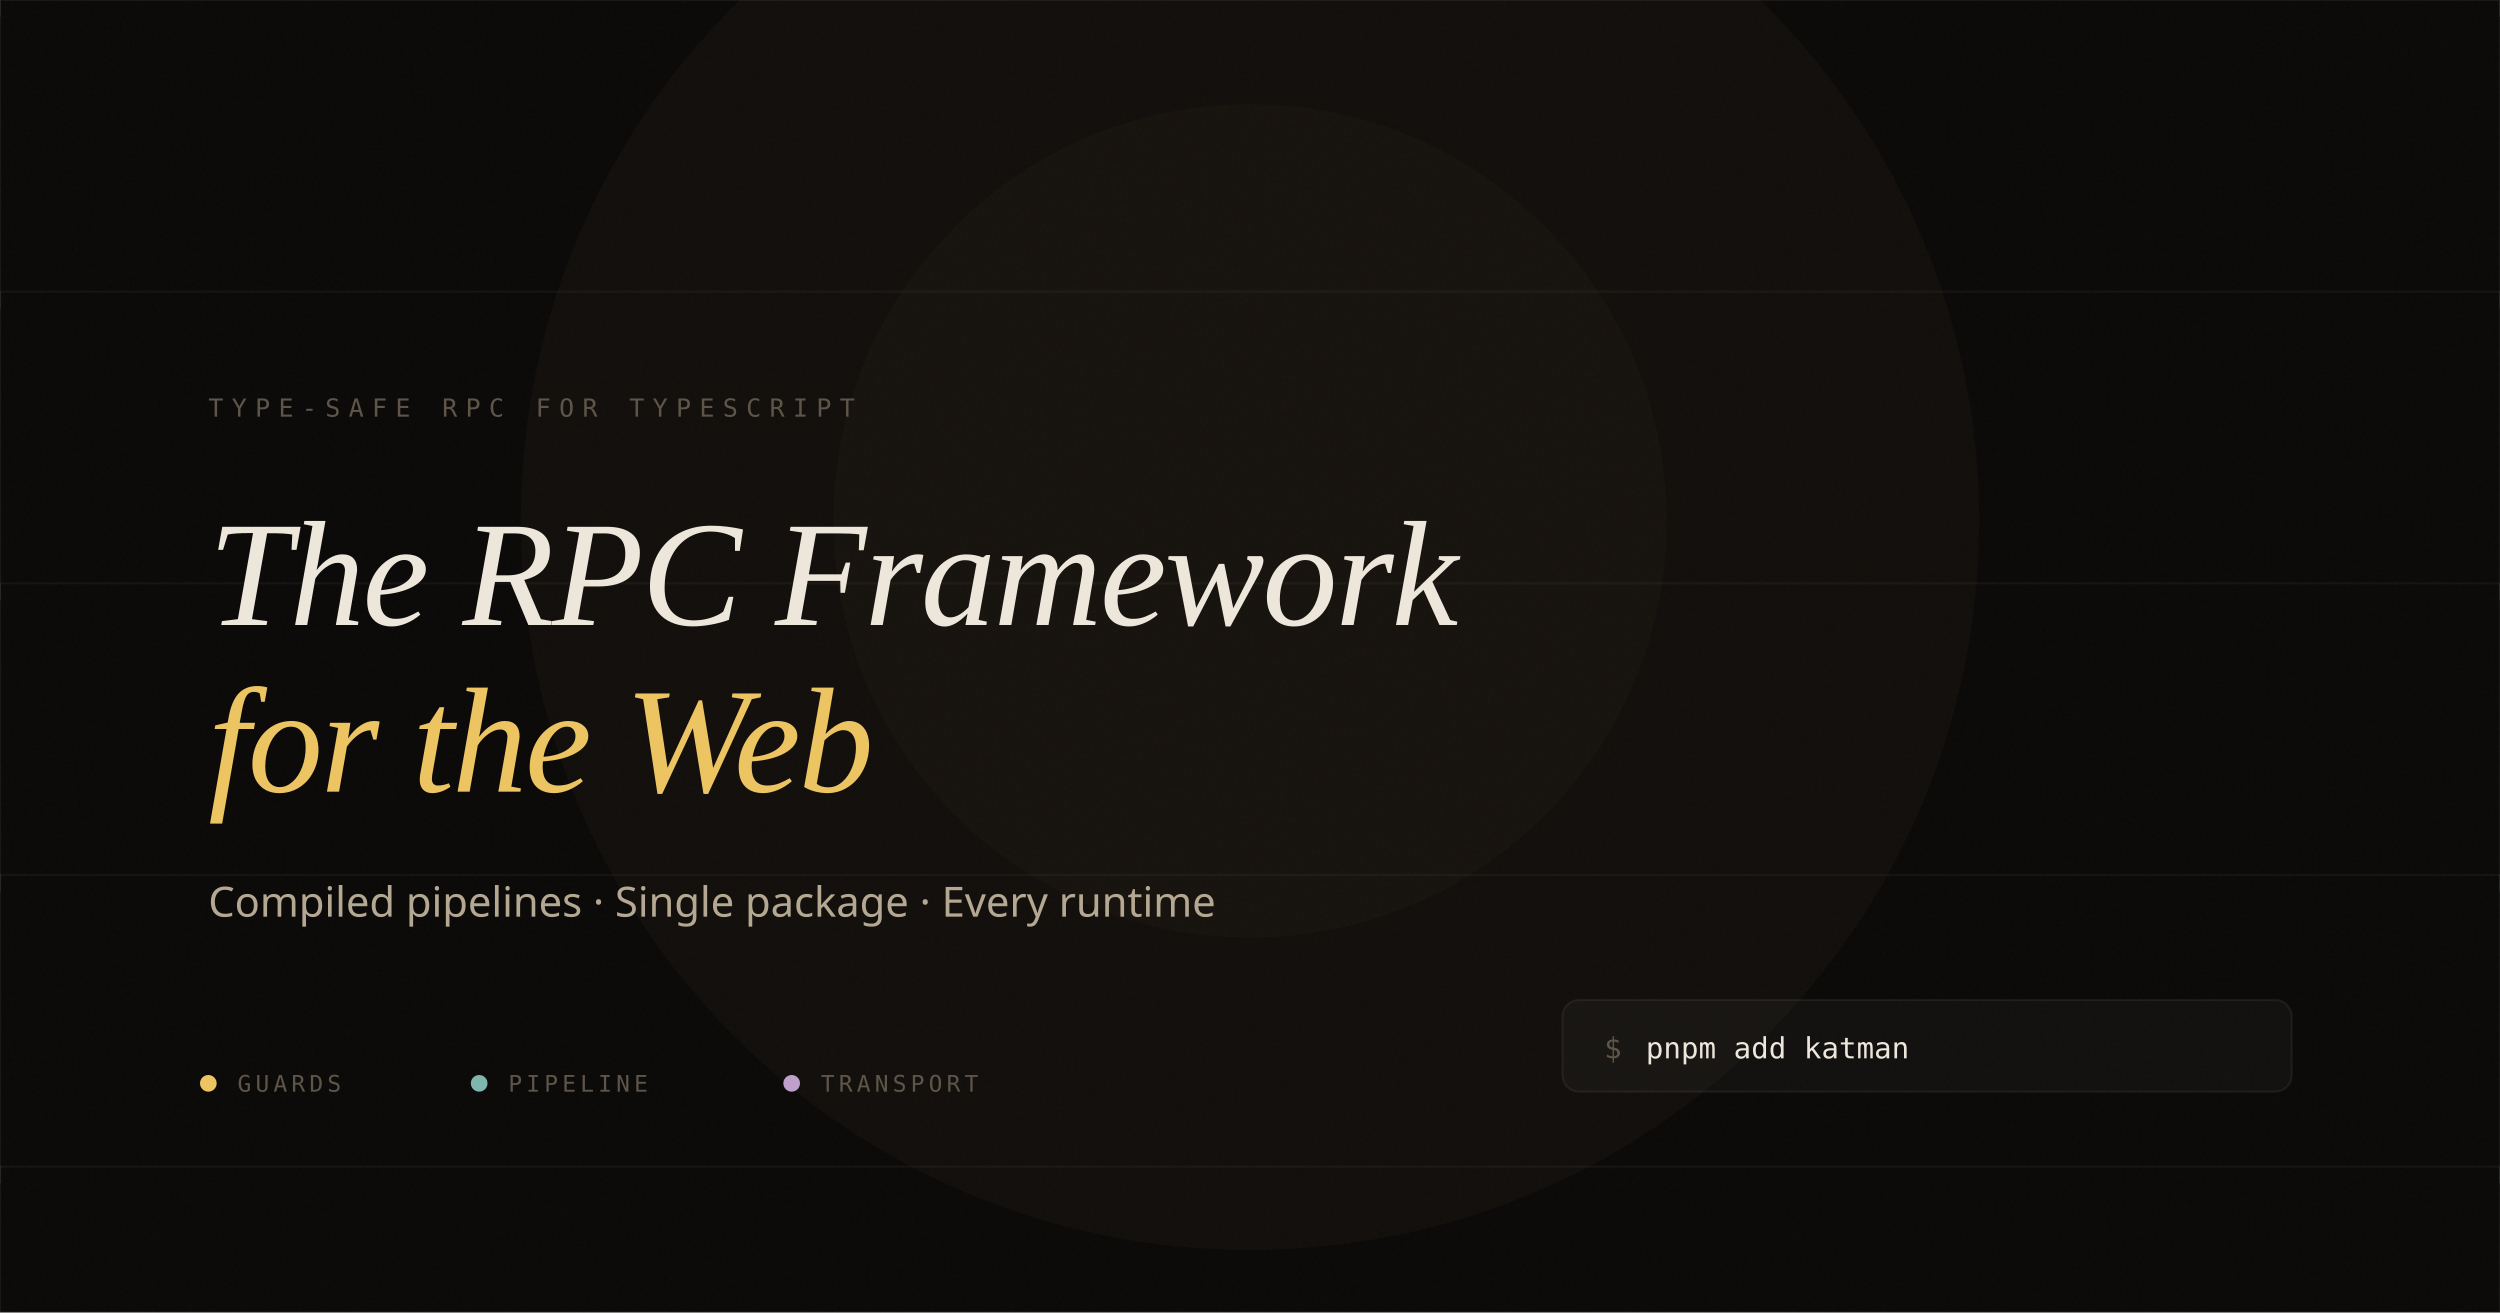
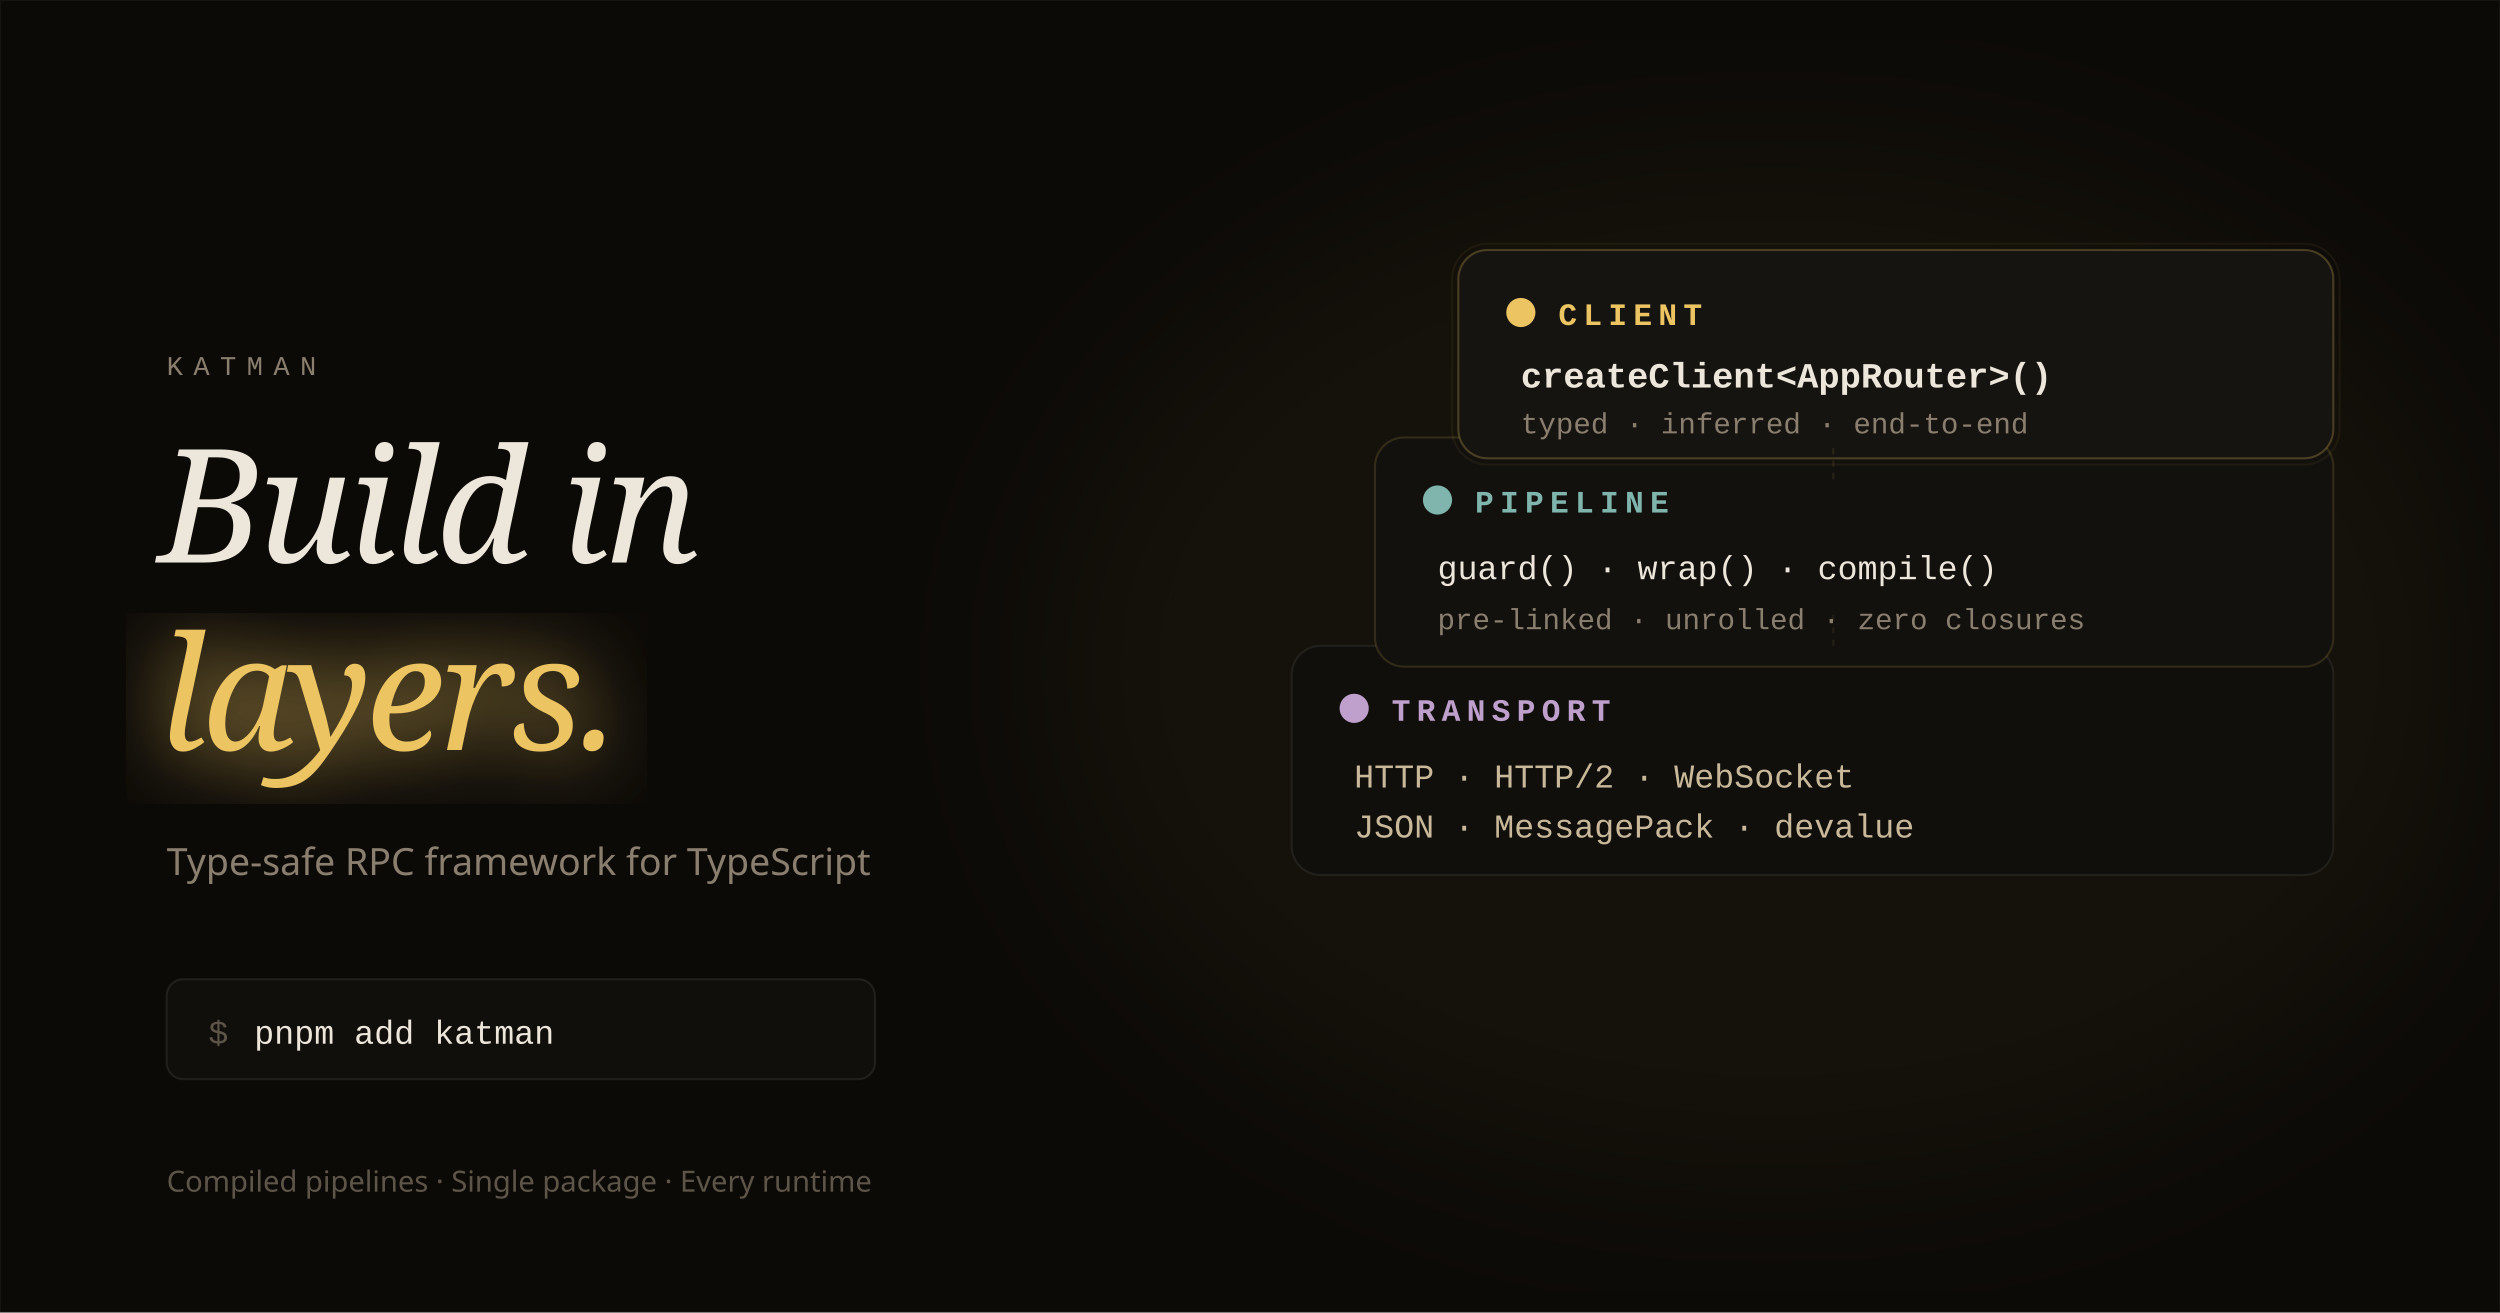
<svg xmlns="http://www.w3.org/2000/svg" width="1200" height="630" viewBox="0 0 1200 630" fill="none">
-   <rect width="1200" height="630" fill="#0a0908" />
-   <filter id="grain">
-     <feTurbulence type="fractalNoise" baseFrequency="0.65" numOctaves="4" stitchTiles="stitch" />
-   </filter>
-   <rect width="1200" height="630" filter="url(#grain)" opacity="0.02" />
-   <line x1="0" y1="140" x2="1200" y2="140" stroke="white" stroke-opacity="0.04" stroke-width="1" />
-   <line x1="0" y1="280" x2="1200" y2="280" stroke="white" stroke-opacity="0.04" stroke-width="1" />
-   <line x1="0" y1="420" x2="1200" y2="420" stroke="white" stroke-opacity="0.04" stroke-width="1" />
-   <line x1="0" y1="560" x2="1200" y2="560" stroke="white" stroke-opacity="0.04" stroke-width="1" />
-   <circle cx="600" cy="250" r="350" fill="#edc462" opacity="0.03" />
-   <circle cx="600" cy="250" r="200" fill="#edc462" opacity="0.02" />
-   <line x1="0" y1="0" x2="0" y2="8" stroke="white" stroke-opacity="0.06" stroke-width="1" />
-   <line x1="0" y1="140" x2="0" y2="148" stroke="white" stroke-opacity="0.06" stroke-width="1" />
-   <line x1="0" y1="280" x2="0" y2="288" stroke="white" stroke-opacity="0.06" stroke-width="1" />
-   <line x1="0" y1="420" x2="0" y2="428" stroke="white" stroke-opacity="0.06" stroke-width="1" />
-   <line x1="0" y1="560" x2="0" y2="568" stroke="white" stroke-opacity="0.06" stroke-width="1" />
-   <line x1="1200" y1="0" x2="1200" y2="8" stroke="white" stroke-opacity="0.06" stroke-width="1" />
-   <line x1="1200" y1="140" x2="1200" y2="148" stroke="white" stroke-opacity="0.06" stroke-width="1" />
-   <line x1="1200" y1="280" x2="1200" y2="288" stroke="white" stroke-opacity="0.06" stroke-width="1" />
-   <line x1="1200" y1="420" x2="1200" y2="428" stroke="white" stroke-opacity="0.06" stroke-width="1" />
-   <line x1="1200" y1="560" x2="1200" y2="568" stroke="white" stroke-opacity="0.06" stroke-width="1" />
-   <text x="100" y="200" fill="#5e5549" font-family="monospace" font-size="12" letter-spacing="4" text-transform="uppercase">TYPE-SAFE RPC FOR TYPESCRIPT</text>
-   <text x="100" y="300" fill="#ede6db" font-family="Georgia, 'Times New Roman', serif" font-size="72" font-style="italic" letter-spacing="-1">The RPC Framework</text>
-   <text x="100" y="380" fill="#edc462" font-family="Georgia, 'Times New Roman', serif" font-size="72" font-style="italic" letter-spacing="-1">for the Web</text>
-   <text x="100" y="440" fill="#b5a892" font-family="sans-serif" font-size="20" font-weight="300">Compiled pipelines · Single package · Every runtime</text>
-   <g transform="translate(100, 520)">
-     <circle cx="0" cy="0" r="4" fill="#edc462" />
-     <text x="14" y="4" fill="#5e5549" font-family="monospace" font-size="11" letter-spacing="2">GUARDS</text>
-     <circle cx="130" cy="0" r="4" fill="#7fb5ac" />
-     <text x="144" y="4" fill="#5e5549" font-family="monospace" font-size="11" letter-spacing="2">PIPELINE</text>
-     <circle cx="280" cy="0" r="4" fill="#bfa0cc" />
-     <text x="294" y="4" fill="#5e5549" font-family="monospace" font-size="11" letter-spacing="2">TRANSPORT</text>
+   <defs>
+     <linearGradient id="bg" x1="0" y1="0" x2="1200" y2="630">
+       <stop offset="0%" stop-color="#0c0a07" />
+       <stop offset="100%" stop-color="#0a0908" />
+     </linearGradient>
+     <linearGradient id="gold" x1="0" y1="0" x2="1" y2="1">
+       <stop offset="0%" stop-color="#edc462" />
+       <stop offset="100%" stop-color="#e8a830" />
+     </linearGradient>
+     <linearGradient id="layer-fade" x1="0" y1="0" x2="0" y2="1">
+       <stop offset="0%" stop-color="#edc462" stop-opacity="0.12" />
+       <stop offset="100%" stop-color="#edc462" stop-opacity="0" />
+     </linearGradient>
+     <filter id="glow">
+       <feGaussianBlur stdDeviation="20" result="blur" />
+       <feMerge>
+         <feMergeNode in="blur" />
+         <feMergeNode in="SourceGraphic" />
+       </feMerge>
+     </filter>
+     <filter id="softglow">
+       <feGaussianBlur stdDeviation="40" />
+     </filter>
+   </defs>
+   <rect width="1200" height="630" fill="url(#bg)" />
+   <ellipse cx="850" cy="320" rx="350" ry="250" fill="#edc462" opacity="0.04" filter="url(#softglow)" />
+   <g transform="translate(620, 310)">
+     <rect x="0" y="0" width="500" height="110" rx="14" fill="#100f0c" stroke="white" stroke-opacity="0.07" />
+     <circle cx="30" cy="30" r="7" fill="#bfa0cc" />
+     <text x="48" y="36" fill="#bfa0cc" font-family="'Courier New', monospace" font-size="15" font-weight="bold" letter-spacing="3">TRANSPORT</text>
+     <text x="30" y="68" fill="#c9b99a" font-family="'Courier New', monospace" font-size="16">HTTP · HTTP/2 · WebSocket</text>
+     <text x="30" y="92" fill="#c9b99a" font-family="'Courier New', monospace" font-size="16">JSON · MessagePack · devalue</text>
  </g>
-   <g transform="translate(750, 480)">
-     <rect x="0" y="0" width="350" height="44" rx="8" fill="white" fill-opacity="0.03" stroke="white" stroke-opacity="0.06" />
-     <text x="20" y="28" fill="#5e5549" font-family="monospace" font-size="14">$</text>
-     <text x="40" y="28" fill="#ede6db" font-family="monospace" font-size="14">pnpm add katman</text>
+   <g transform="translate(660, 210)">
+     <rect x="0" y="0" width="460" height="110" rx="14" fill="#12110e" stroke="#edc462" stroke-opacity="0.15" />
+     <circle cx="30" cy="30" r="7" fill="#7fb5ac" />
+     <text x="48" y="36" fill="#7fb5ac" font-family="'Courier New', monospace" font-size="15" font-weight="bold" letter-spacing="3">PIPELINE</text>
+     <text x="30" y="68" fill="#ede6db" font-family="'Courier New', monospace" font-size="16">guard() · wrap() · compile()</text>
+     <text x="30" y="92" fill="#8a7e6e" font-family="'Courier New', monospace" font-size="14">pre-linked · unrolled · zero closures</text>
  </g>
-   <rect x="0" y="0" width="1200" height="630" fill="none" stroke="white" stroke-opacity="0.06" stroke-width="1" />
+   <g transform="translate(700, 120)">
+     <rect x="0" y="0" width="420" height="100" rx="14" fill="#161411" stroke="#edc462" stroke-opacity="0.25" />
+     <rect x="-3" y="-3" width="426" height="106" rx="17" fill="none" stroke="#edc462" stroke-opacity="0.06" />
+     <circle cx="30" cy="30" r="7" fill="#edc462" />
+     <text x="48" y="36" fill="#edc462" font-family="'Courier New', monospace" font-size="15" font-weight="bold" letter-spacing="3">CLIENT</text>
+     <text x="30" y="66" fill="#ede6db" font-family="'Courier New', monospace" font-size="17" font-weight="bold">createClient&lt;AppRouter&gt;()</text>
+     <text x="30" y="88" fill="#8a7e6e" font-family="'Courier New', monospace" font-size="14">typed · inferred · end-to-end</text>
+   </g>
+   <line x1="880" y1="230" x2="880" y2="212" stroke="#edc462" stroke-opacity="0.1" stroke-width="1" stroke-dasharray="3 3" />
+   <line x1="880" y1="310" x2="880" y2="292" stroke="#edc462" stroke-opacity="0.08" stroke-width="1" stroke-dasharray="3 3" />
+   <text x="80" y="180" fill="#8a7e6e" font-family="'Courier New', monospace" font-size="13" letter-spacing="5">KATMAN</text>
+   <text x="76" y="270" fill="#ede6db" font-family="Georgia, serif" font-size="76" font-style="italic" letter-spacing="-2">Build in</text>
+   <text x="76" y="360" fill="#edc462" font-family="Georgia, serif" font-size="76" font-style="italic" letter-spacing="-2" filter="url(#glow)">layers.</text>
+   <text x="80" y="420" fill="#8a7e6e" font-family="sans-serif" font-size="18" font-weight="300">Type-safe RPC framework for TypeScript</text>
+   <g transform="translate(80, 470)">
+     <rect x="0" y="0" width="340" height="48" rx="8" fill="#100f0c" stroke="white" stroke-opacity="0.08" />
+     <text x="20" y="31" fill="#5e5549" font-family="'Courier New', monospace" font-size="16">$</text>
+     <text x="42" y="31" fill="#ede6db" font-family="'Courier New', monospace" font-size="16">pnpm add katman</text>
+   </g>
+   <text x="80" y="572" fill="#5e5549" font-family="sans-serif" font-size="14">Compiled pipelines · Single package · Every runtime</text>
+   <rect x="0" y="0" width="1200" height="630" fill="none" stroke="white" stroke-opacity="0.04" stroke-width="1" />
</svg>
